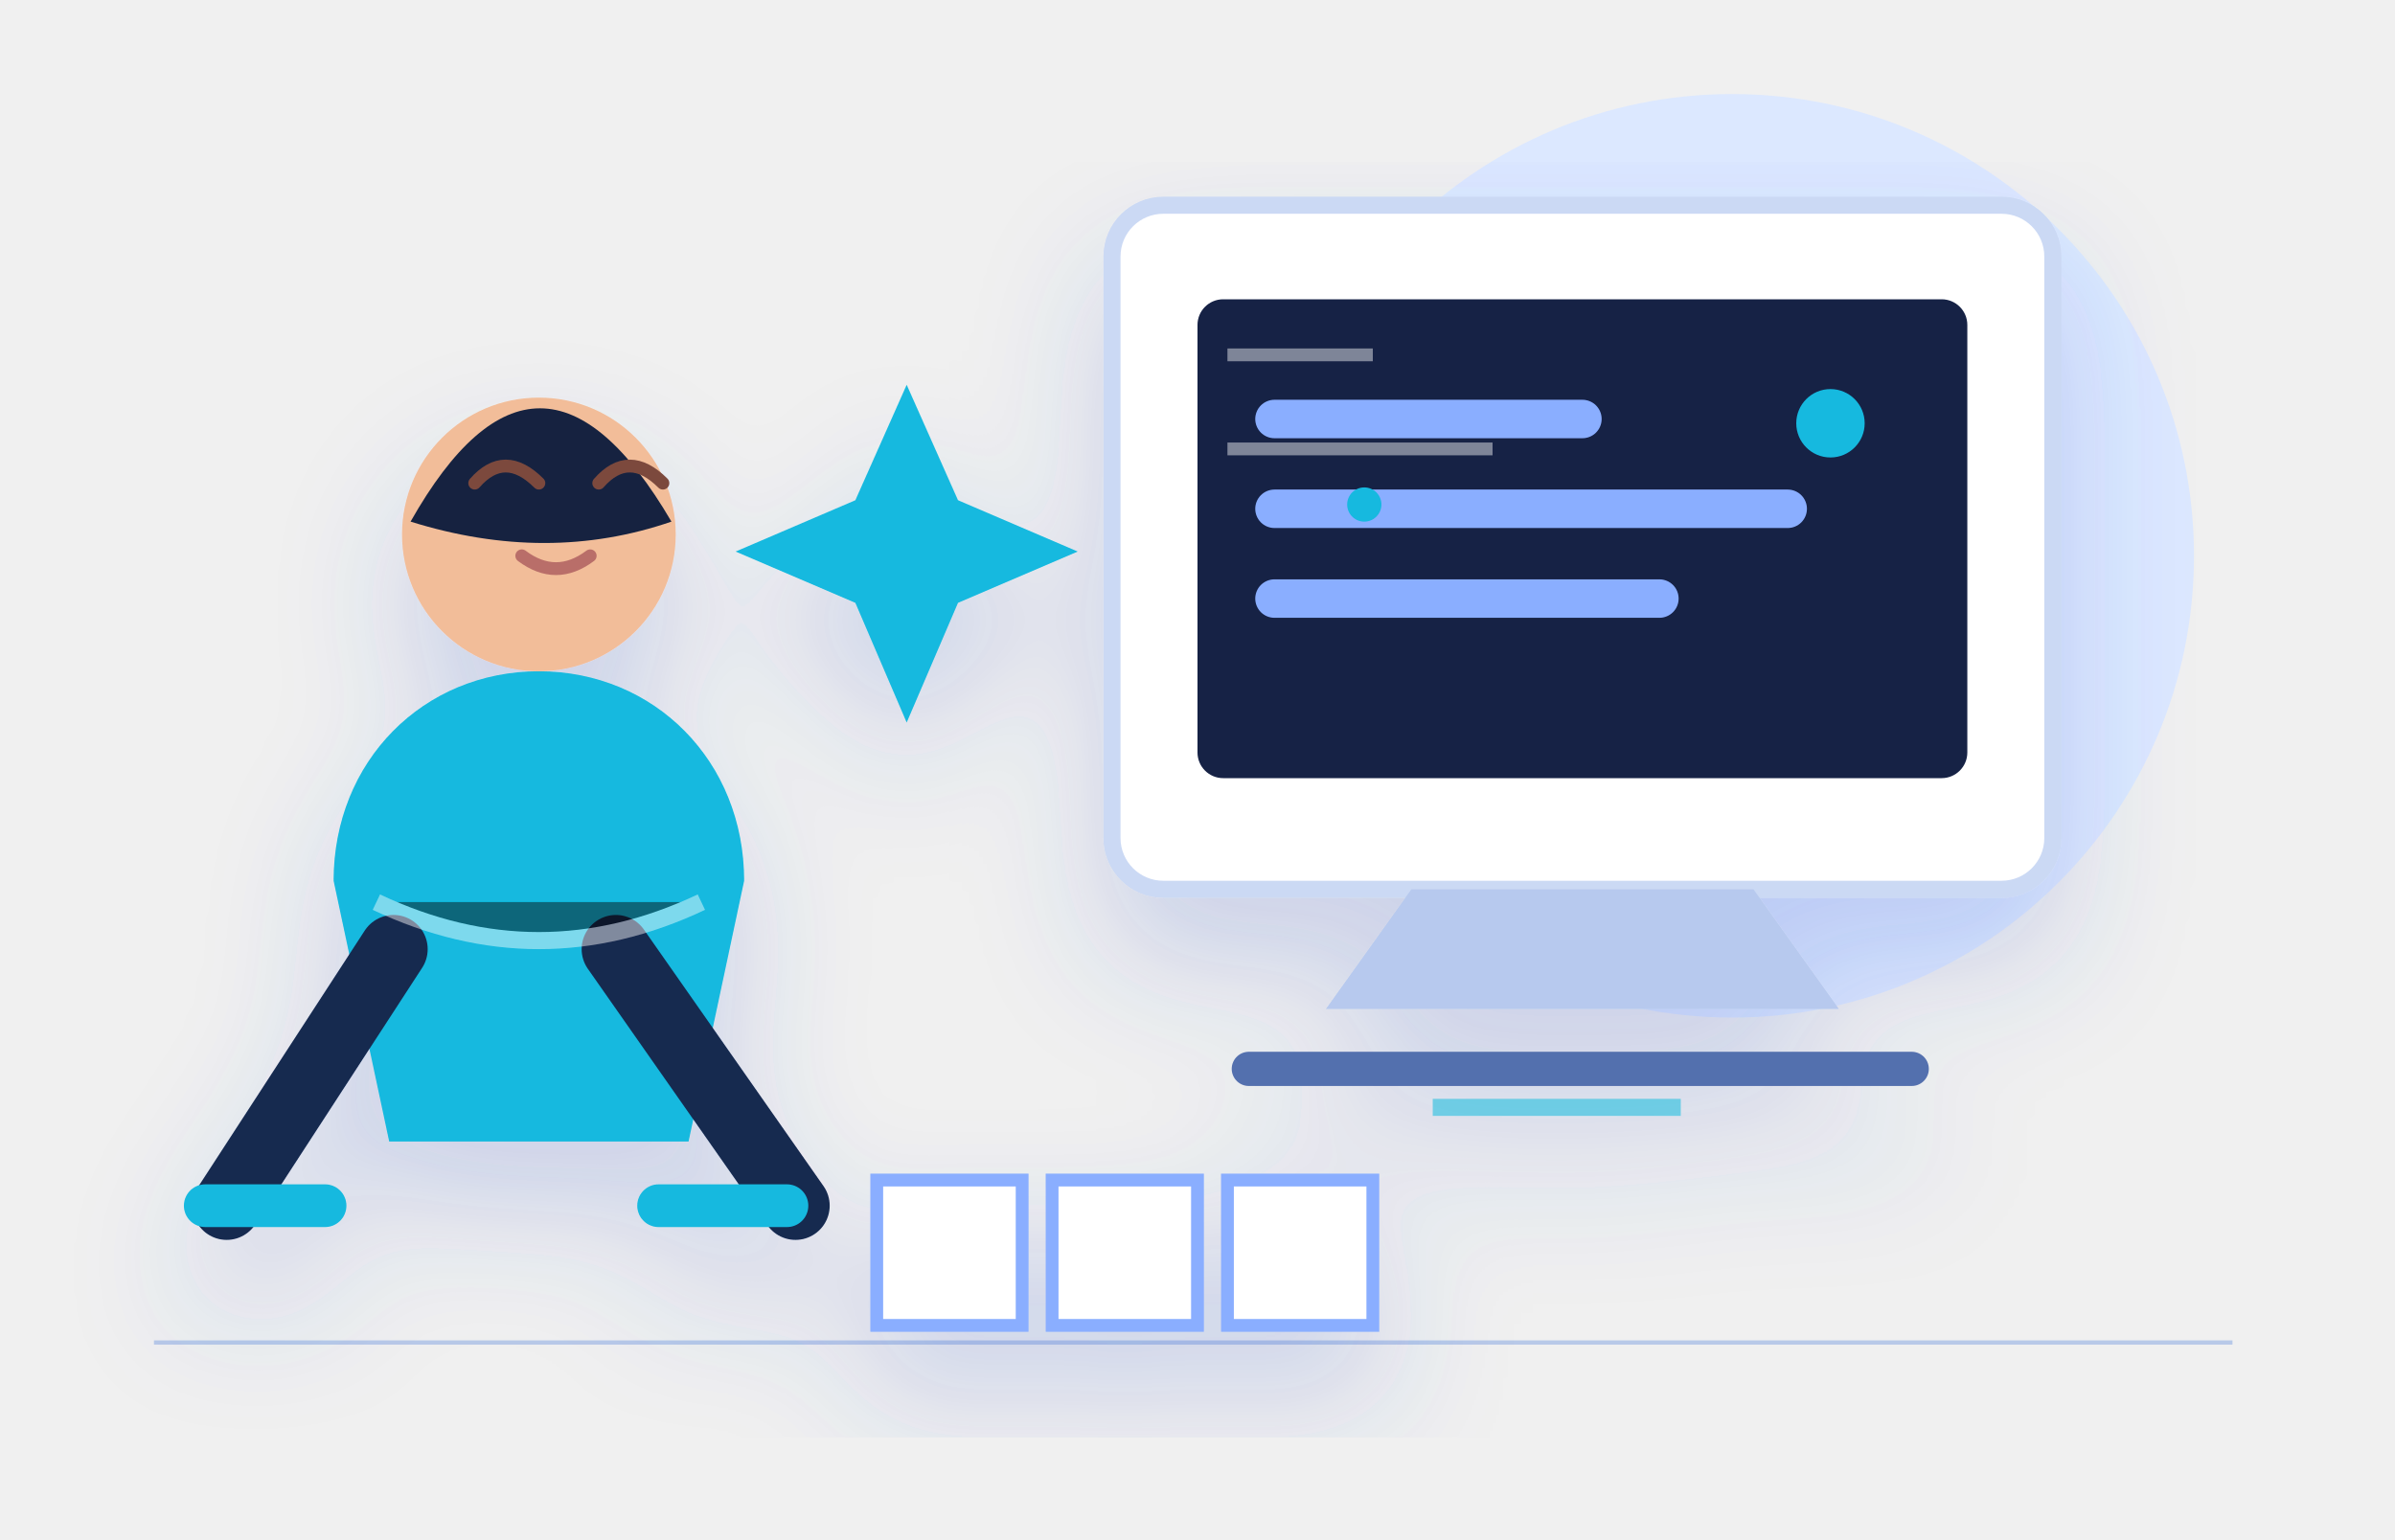
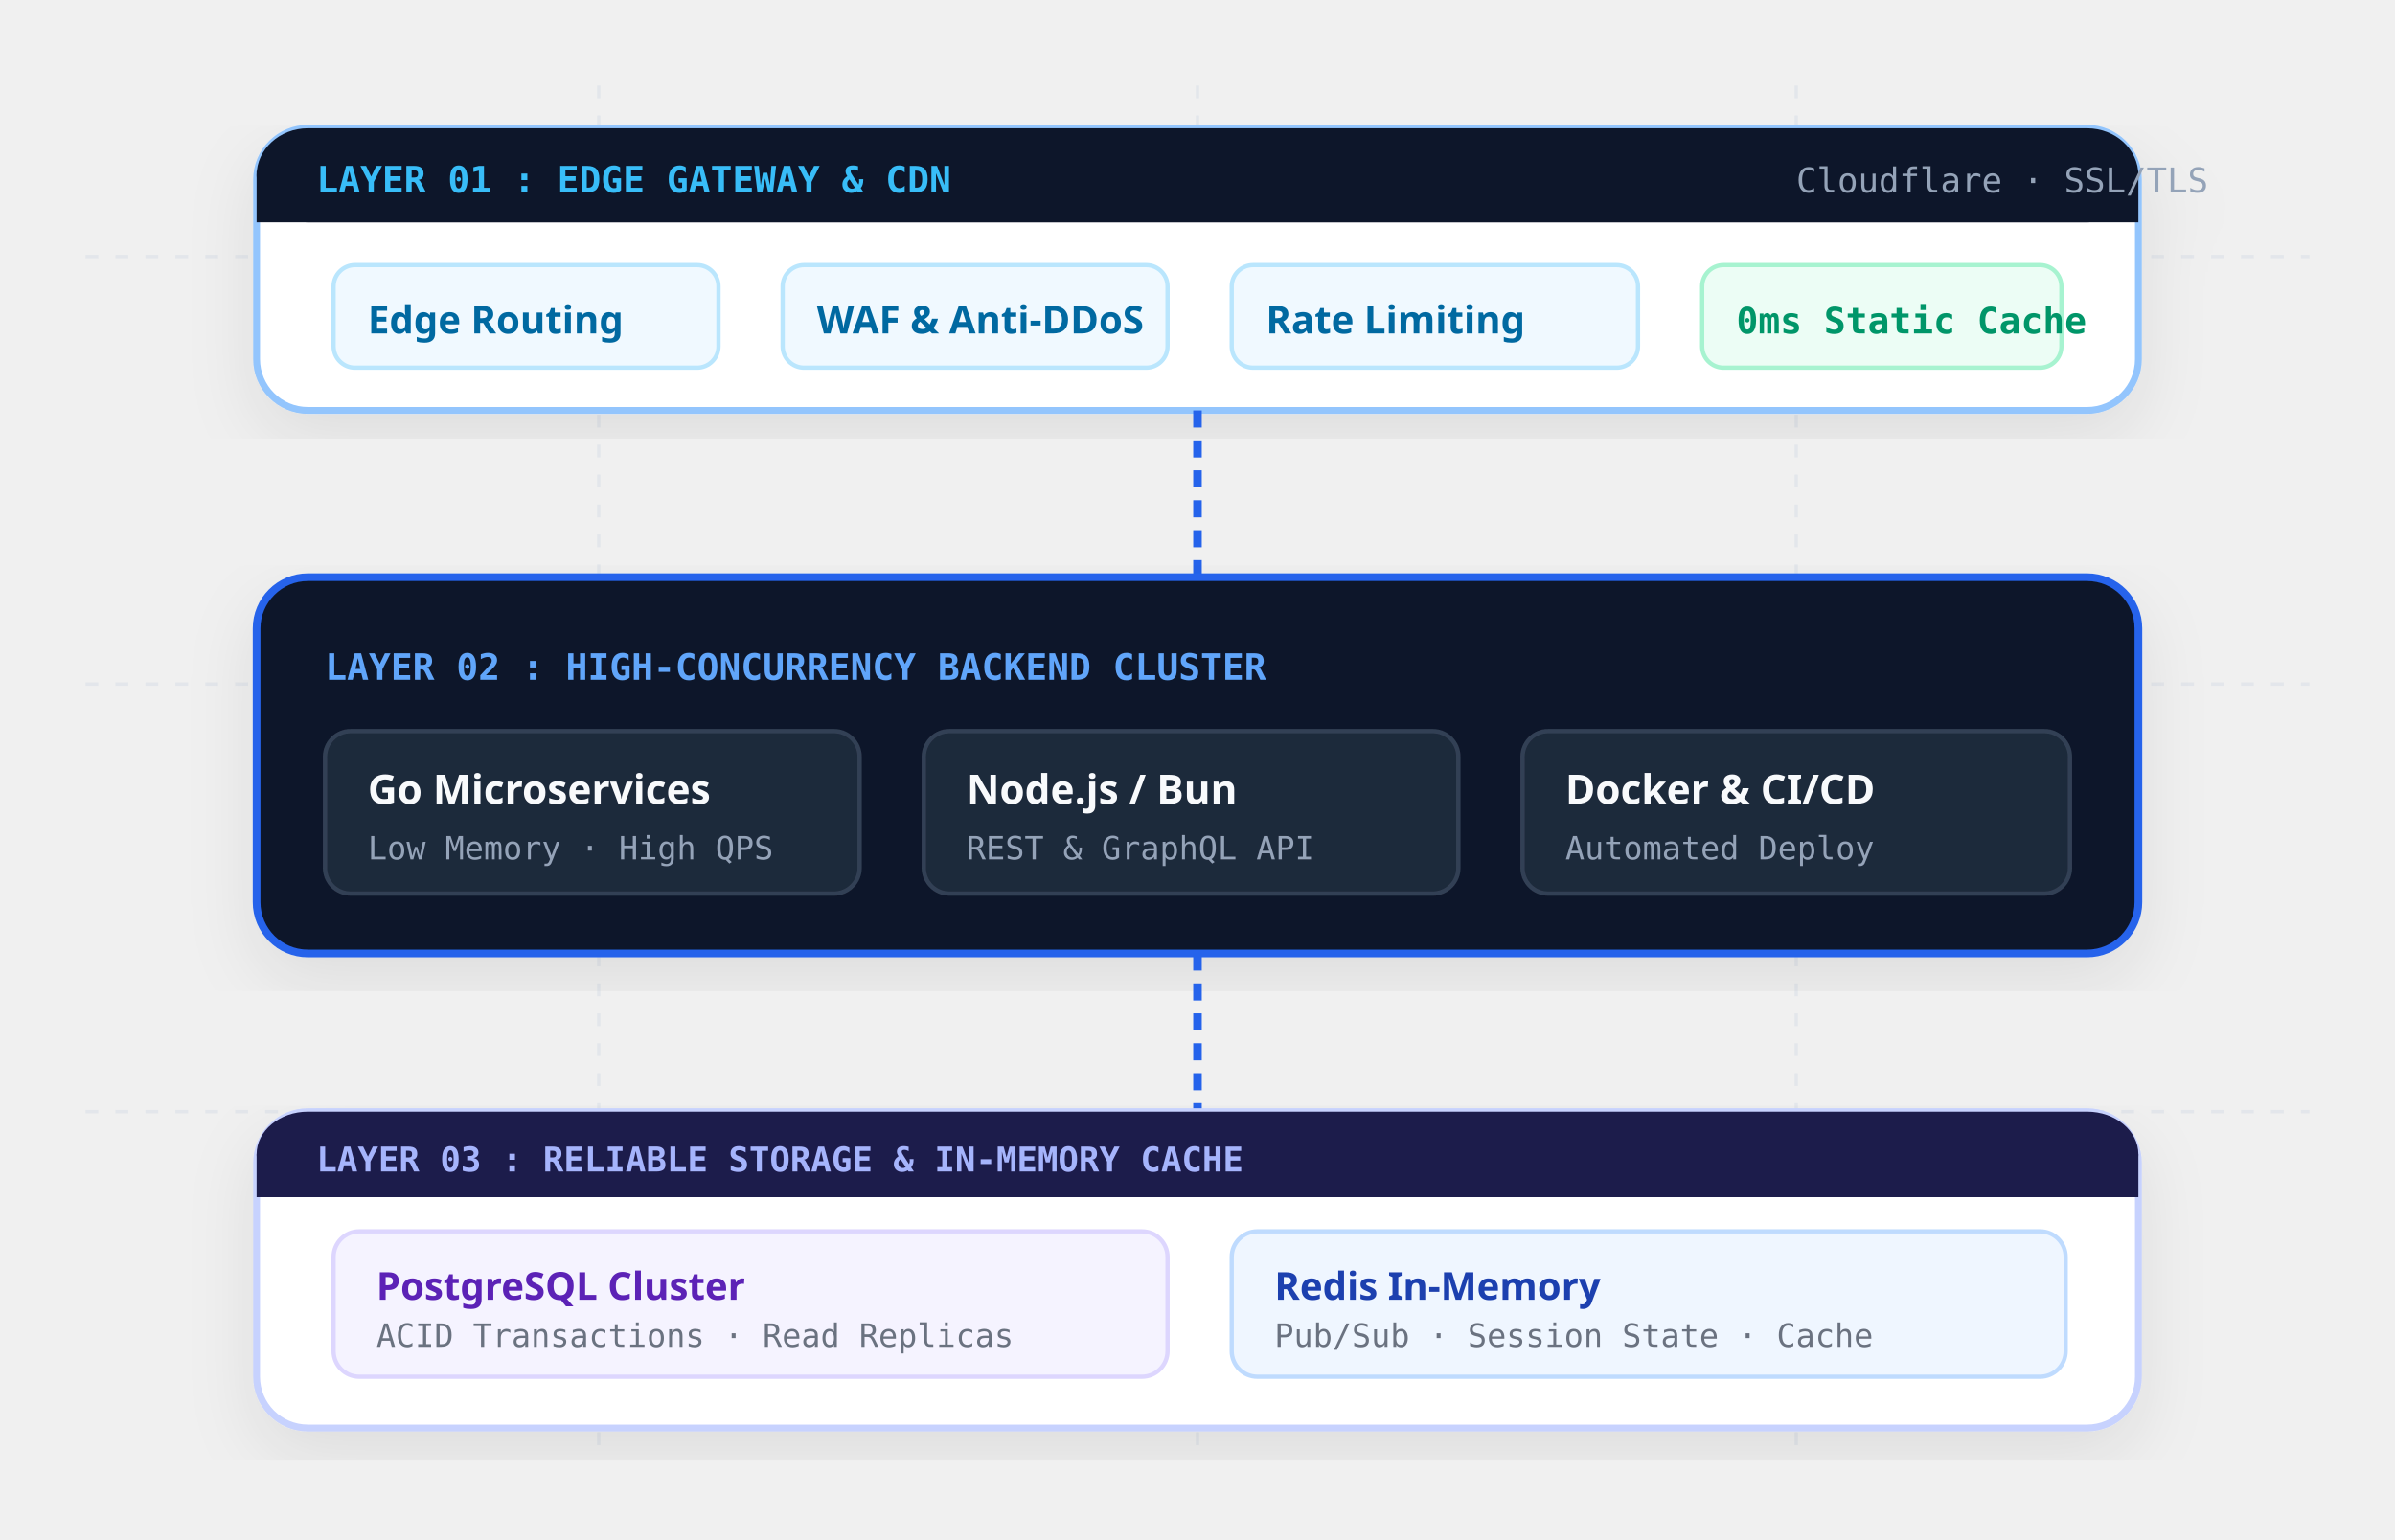
- <svg xmlns="http://www.w3.org/2000/svg" viewBox="0 0 560 360" role="img" aria-labelledby="t d">
+ <svg xmlns="http://www.w3.org/2000/svg" viewBox="0 0 560 360" role="img" aria-labelledby="foundationTitle" preserveAspectRatio="xMidYMid meet">
  <defs>
-     <linearGradient id="g" x1="60" y1="40" x2="480" y2="320">
-       <stop stop-color="#12b9df" />
-       <stop offset="1" stop-color="#806df0" />
+     <linearGradient id="fdGrad" x1="0%" y1="0%" x2="100%" y2="100%">
+       <stop offset="0%" stop-color="#1e40af" />
+       <stop offset="100%" stop-color="#0284c7" />
    </linearGradient>
-     <filter id="s">
-       <feDropShadow dx="0" dy="16" stdDeviation="15" flood-color="#345ad0" flood-opacity=".2" />
+     <filter id="fdShadow" x="-10%" y="-10%" width="120%" height="120%">
+       <feDropShadow dx="0" dy="6" stdDeviation="8" flood-color="#0f172a" flood-opacity="0.08" />
    </filter>
  </defs>
-   <circle cx="405" cy="130" r="108" fill="#dce8ff" />
-   <path d="M36 314h486" stroke="#b8c9e8" />
-   <g filter="url(#s)">
-     <rect x="260" y="48" width="220" height="160" rx="12" fill="#fff" stroke="#cbd9f4" stroke-width="4" />
-     <rect x="280" y="70" width="180" height="112" rx="6" fill="#142044" />
-     <path d="M298 98h72M298 119h120M298 140h90" stroke="#8aaeff" stroke-width="9" stroke-linecap="round" />
-     <circle cx="428" cy="99" r="8" fill="#12b9df" />
-     <path d="M330 208h80l20 28H310z" fill="#b7c9ee" />
-     <path d="M292 250h155" stroke="#536fae" stroke-width="8" stroke-linecap="round" />
-     <path d="M78 206c0-28 21-49 48-49s48 21 48 49l-13 61H91z" fill="url(#g)" />
-     <circle cx="126" cy="125" r="32" fill="#f2bd99" />
-     <path d="M96 122q30-53 61 0-29 10-61 0Z" fill="#152340" />
-     <path d="m92 222-39 60m91-60 42 60" stroke="#17294f" stroke-width="16" stroke-linecap="round" />
-     <path d="M48 282h28m78 0h30" stroke="#12b9df" stroke-width="10" stroke-linecap="round" />
-     <path d="m212 90 12 27 28 12-28 12-12 28-12-28-28-12 28-12z" fill="#12b9df" />
-     <path d="M205 276h34v34h-34zM246 276h34v34h-34zM287 276h34v34h-34z" fill="#fff" stroke="#8aaeff" stroke-width="3" />
-     <path d="M111 113q7-8 15 0m14 0q7-8 15 0" stroke="#7b493e" stroke-width="3" fill="none" stroke-linecap="round" />
-     <path d="M122 130q8 6 16 0" stroke="#b96e69" stroke-width="3" fill="none" stroke-linecap="round" />
-     <path d="M88 211q38 18 76 0" stroke="#fff" stroke-width="4" opacity=".45" />
-     <path d="M287 83h34m-34 22h62" stroke="#fff" stroke-width="3" opacity=".45" />
-     <circle cx="319" cy="118" r="4" fill="#12b9df" />
-     <path d="M335 259h58" stroke="#12b9df" stroke-width="4" opacity=".55" />
+   <g opacity="0.35" stroke="#cbd5e1" stroke-width="0.8">
+     <line x1="20" y1="60" x2="540" y2="60" stroke-dasharray="3 4" />
+     <line x1="20" y1="160" x2="540" y2="160" stroke-dasharray="3 4" />
+     <line x1="20" y1="260" x2="540" y2="260" stroke-dasharray="3 4" />
+     <line x1="140" y1="20" x2="140" y2="340" stroke-dasharray="3 4" />
+     <line x1="280" y1="20" x2="280" y2="340" stroke-dasharray="3 4" />
+     <line x1="420" y1="20" x2="420" y2="340" stroke-dasharray="3 4" />
+   </g>
+   <g transform="translate(60, 30)" filter="url(#fdShadow)">
+     <rect width="440" height="66" rx="12" fill="#ffffff" stroke="#93c5fd" stroke-width="1.6" />
+     <rect x="0" y="0" width="440" height="22" rx="12" fill="#0f172a" />
+     <rect x="0" y="10" width="440" height="12" fill="#0f172a" />
+     <text x="14" y="15" font-family="ui-monospace, monospace" font-size="8.5" font-weight="bold" fill="#38bdf8">LAYER 01 : EDGE GATEWAY &amp; CDN</text>
+     <text x="360" y="15" font-family="ui-monospace, monospace" font-size="8" fill="#94a3b8">Cloudflare · SSL/TLS</text>
+     <g transform="translate(18, 32)">
+       <rect width="90" height="24" rx="5" fill="#f0f9ff" stroke="#bae6fd" />
+       <text x="8" y="16" font-family="system-ui, sans-serif" font-size="9" font-weight="bold" fill="#0369a1">Edge Routing</text>
+       <rect x="105" width="90" height="24" rx="5" fill="#f0f9ff" stroke="#bae6fd" />
+       <text x="113" y="16" font-family="system-ui, sans-serif" font-size="9" font-weight="bold" fill="#0369a1">WAF &amp; Anti-DDoS</text>
+       <rect x="210" width="95" height="24" rx="5" fill="#f0f9ff" stroke="#bae6fd" />
+       <text x="218" y="16" font-family="system-ui, sans-serif" font-size="9" font-weight="bold" fill="#0369a1">Rate Limiting</text>
+       <rect x="320" width="84" height="24" rx="5" fill="#ecfdf5" stroke="#a7f3d0" />
+       <text x="328" y="16" font-family="ui-monospace, monospace" font-size="8.5" font-weight="bold" fill="#059669">0ms Static Cache</text>
+     </g>
+   </g>
+   <line x1="280" y1="96" x2="280" y2="135" stroke="#2563eb" stroke-width="2" stroke-dasharray="4 3" />
+   <g transform="translate(60, 135)" filter="url(#fdShadow)">
+     <rect width="440" height="88" rx="12" fill="#0f172a" stroke="#2563eb" stroke-width="1.8" />
+     <text x="16" y="24" font-family="ui-monospace, monospace" font-size="8.5" font-weight="bold" fill="#60a5fa">LAYER 02 : HIGH-CONCURRENCY BACKEND CLUSTER</text>
+     <g transform="translate(16, 36)">
+       <rect width="125" height="38" rx="6" fill="#1e293b" stroke="#334155" />
+       <text x="10" y="17" font-family="system-ui, sans-serif" font-size="9.5" font-weight="bold" fill="#f8fafc">Go Microservices</text>
+       <text x="10" y="30" font-family="ui-monospace, monospace" font-size="7.5" fill="#94a3b8">Low Memory · High QPS</text>
+       <rect x="140" width="125" height="38" rx="6" fill="#1e293b" stroke="#334155" />
+       <text x="150" y="17" font-family="system-ui, sans-serif" font-size="9.5" font-weight="bold" fill="#f8fafc">Node.js / Bun</text>
+       <text x="150" y="30" font-family="ui-monospace, monospace" font-size="7.5" fill="#94a3b8">REST &amp; GraphQL API</text>
+       <rect x="280" width="128" height="38" rx="6" fill="#1e293b" stroke="#334155" />
+       <text x="290" y="17" font-family="system-ui, sans-serif" font-size="9.5" font-weight="bold" fill="#f8fafc">Docker &amp; CI/CD</text>
+       <text x="290" y="30" font-family="ui-monospace, monospace" font-size="7.5" fill="#94a3b8">Automated Deploy</text>
+     </g>
+   </g>
+   <line x1="280" y1="223" x2="280" y2="260" stroke="#2563eb" stroke-width="2" stroke-dasharray="4 3" />
+   <g transform="translate(60, 260)" filter="url(#fdShadow)">
+     <rect width="440" height="74" rx="12" fill="#ffffff" stroke="#c7d2fe" stroke-width="1.6" />
+     <rect x="0" y="0" width="440" height="20" rx="12" fill="#1e1b4b" />
+     <rect x="0" y="10" width="440" height="10" fill="#1e1b4b" />
+     <text x="14" y="14" font-family="ui-monospace, monospace" font-size="8" font-weight="bold" fill="#a5b4fc">LAYER 03 : RELIABLE STORAGE &amp; IN-MEMORY CACHE</text>
+     <g transform="translate(18, 28)">
+       <rect width="195" height="34" rx="6" fill="#f5f3ff" stroke="#ddd6fe" />
+       <text x="10" y="16" font-family="system-ui, sans-serif" font-size="9" font-weight="bold" fill="#5b21b6">PostgreSQL Cluster</text>
+       <text x="10" y="27" font-family="ui-monospace, monospace" font-size="7.5" fill="#6b7280">ACID Transactions · Read Replicas</text>
+       <rect x="210" width="195" height="34" rx="6" fill="#eff6ff" stroke="#bfdbfe" />
+       <text x="220" y="16" font-family="system-ui, sans-serif" font-size="9" font-weight="bold" fill="#1e40af">Redis In-Memory</text>
+       <text x="220" y="27" font-family="ui-monospace, monospace" font-size="7.5" fill="#6b7280">Pub/Sub · Session State · Cache</text>
+     </g>
  </g>
</svg>
